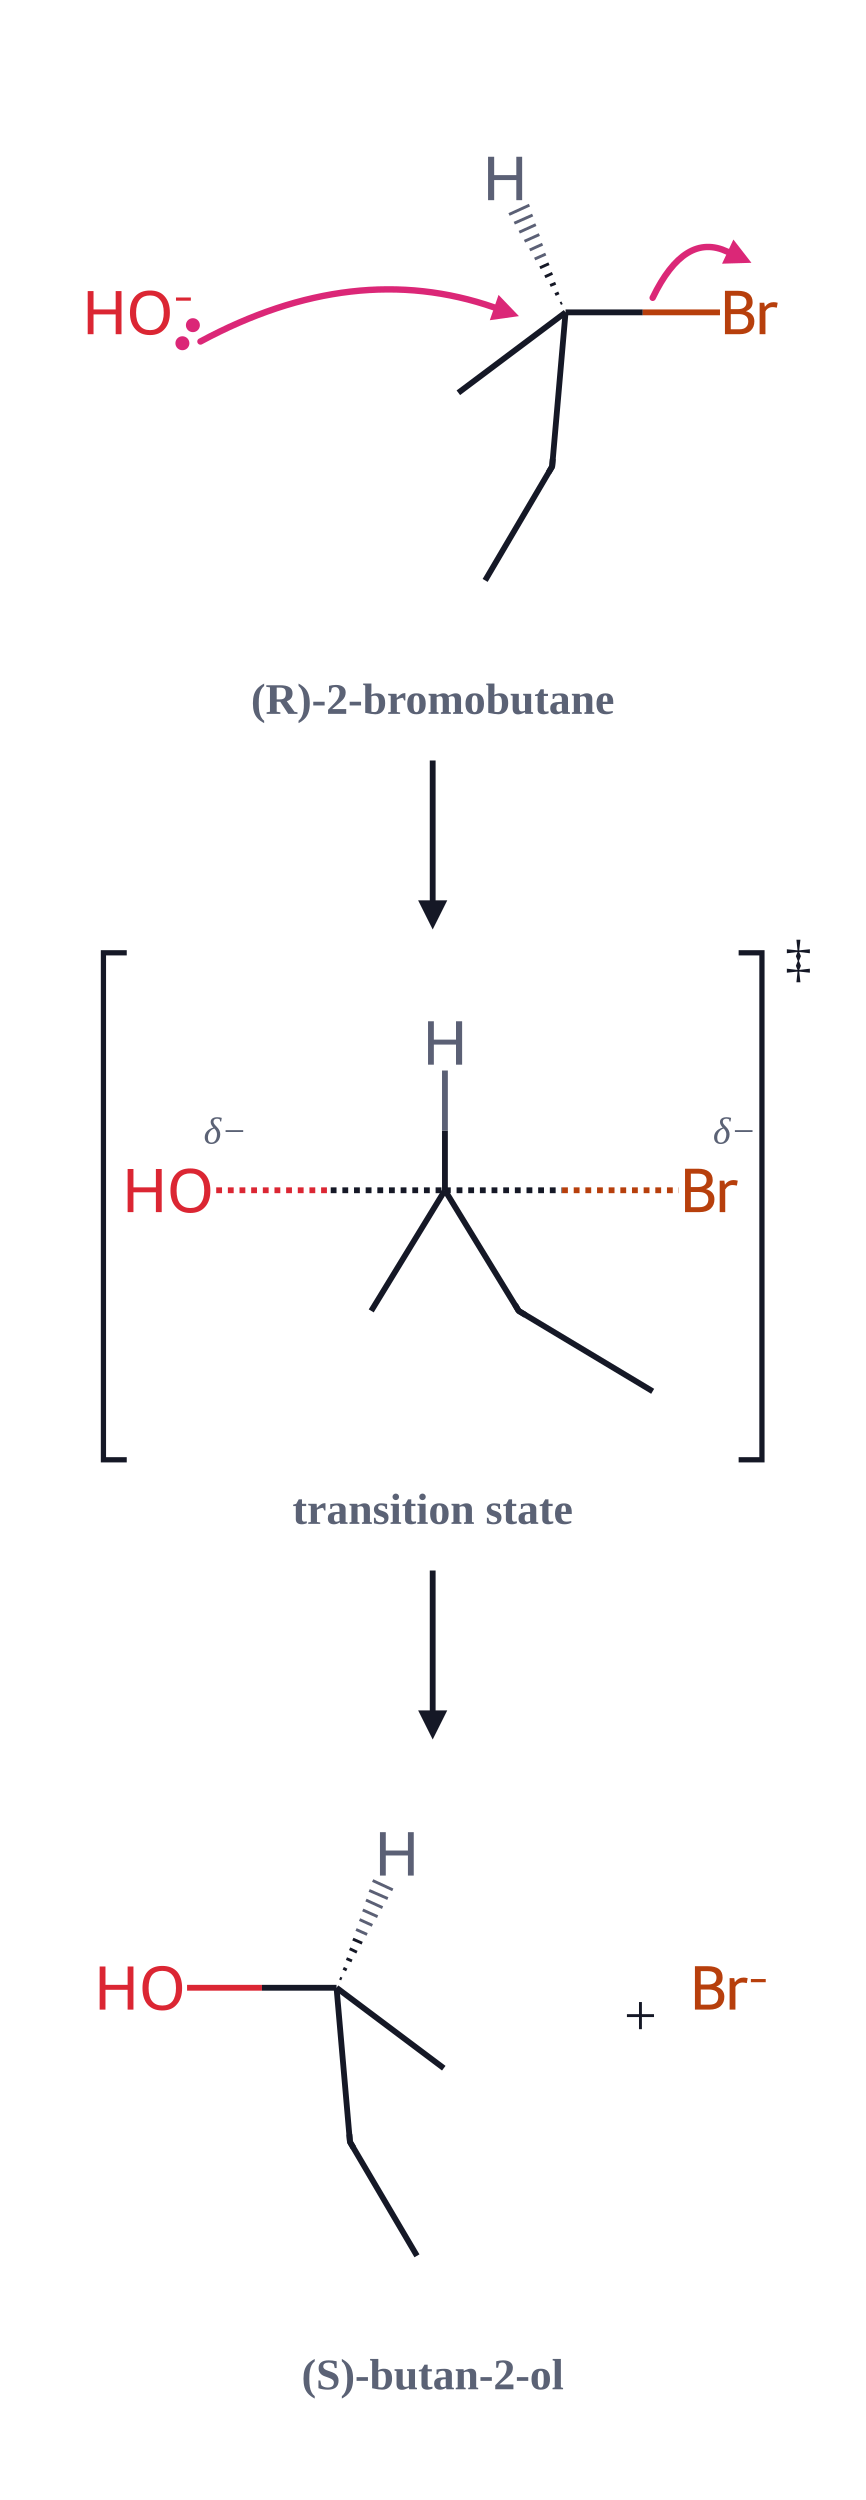
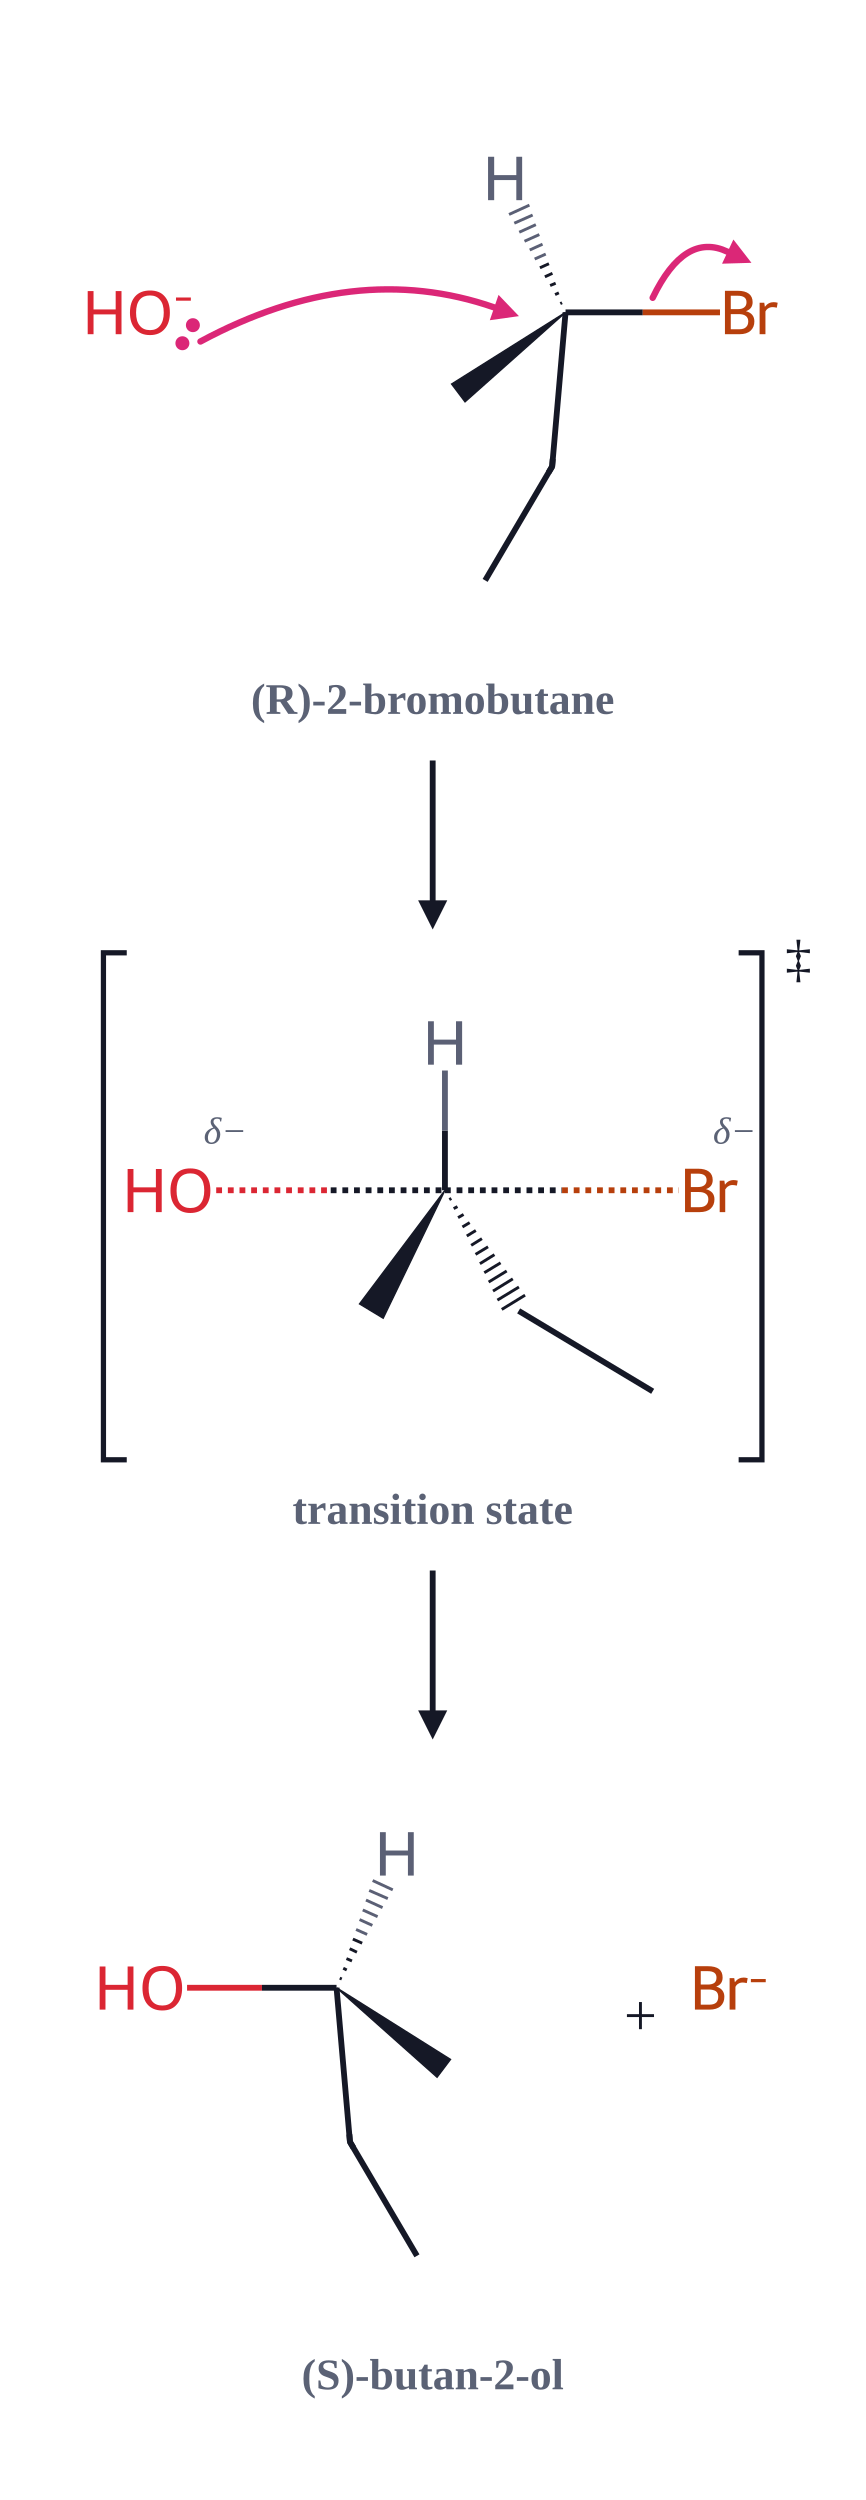
<svg xmlns="http://www.w3.org/2000/svg" viewBox="0 0 297 858" width="297" height="858" role="img" aria-label="SN2 mechanism: hydroxide attacks the carbon of (R)-2-bromobutane from the back, passes through a five-coordinate transition state, and gives (S)-butan-2-ol and bromide." style="color:var(--vx-ink, #151826);font-family:inherit">
  <g transform="translate(20.0 30.0)">
-     <path d="M 137.3,104.8 L 174.1,77.2" style="fill:none;fill-rule:evenodd;stroke:currentColor;stroke-width:2.0px;stroke-linecap:butt;stroke-linejoin:miter;stroke-opacity:1" />
+     <path d="M 174.1,77.2 L 200.6,77.2" style="fill:none;fill-rule:evenodd;stroke:currentColor;stroke-width:2.0px;stroke-linecap:butt;stroke-linejoin:miter;stroke-opacity:1" />
+     <path d="M 200.6,77.2 L 227.1,77.2" style="fill:none;fill-rule:evenodd;stroke:var(--vx-br, #B73F0C);stroke-width:2.0px;stroke-linecap:butt;stroke-linejoin:miter;stroke-opacity:1" />
+     <path d="M 174.1,77.2 L 169.5,130.1" style="fill:none;fill-rule:evenodd;stroke:currentColor;stroke-width:2.0px;stroke-linecap:butt;stroke-linejoin:miter;stroke-opacity:1" />
+     <path d="M 169.5,130.1 L 146.5,169.2" style="fill:none;fill-rule:evenodd;stroke:currentColor;stroke-width:2.0px;stroke-linecap:butt;stroke-linejoin:miter;stroke-opacity:1" />
+     <path d="M 174.1,77.2 L 139.6,107.9 L 135.0,101.8 Z" style="fill:currentColor;fill-rule:evenodd;fill-opacity:1;stroke:currentColor;stroke-width:0.5px;stroke-linecap:butt;stroke-linejoin:miter;stroke-miterlimit:10;stroke-opacity:1;" />
    <path d="M 172.3,74.2 L 172.9,73.9" style="fill:none;fill-rule:evenodd;stroke:currentColor;stroke-width:1.0px;stroke-linecap:butt;stroke-linejoin:miter;stroke-opacity:1" />
    <path d="M 170.5,71.1 L 171.8,70.5" style="fill:none;fill-rule:evenodd;stroke:currentColor;stroke-width:1.0px;stroke-linecap:butt;stroke-linejoin:miter;stroke-opacity:1" />
    <path d="M 168.8,68.0 L 170.7,67.2" style="fill:none;fill-rule:evenodd;stroke:currentColor;stroke-width:1.0px;stroke-linecap:butt;stroke-linejoin:miter;stroke-opacity:1" />
    <path d="M 167.0,65.0 L 169.6,63.8" style="fill:none;fill-rule:evenodd;stroke:currentColor;stroke-width:1.0px;stroke-linecap:butt;stroke-linejoin:miter;stroke-opacity:1" />
    <path d="M 165.3,61.9 L 168.4,60.5" style="fill:none;fill-rule:evenodd;stroke:currentColor;stroke-width:1.0px;stroke-linecap:butt;stroke-linejoin:miter;stroke-opacity:1" />
    <path d="M 163.5,58.9 L 167.3,57.2" style="fill:none;fill-rule:evenodd;stroke:var(--vx-soft, #5B6075);stroke-width:1.0px;stroke-linecap:butt;stroke-linejoin:miter;stroke-opacity:1" />
    <path d="M 161.8,55.8 L 166.2,53.8" style="fill:none;fill-rule:evenodd;stroke:var(--vx-soft, #5B6075);stroke-width:1.0px;stroke-linecap:butt;stroke-linejoin:miter;stroke-opacity:1" />
    <path d="M 160.0,52.8 L 165.1,50.5" style="fill:none;fill-rule:evenodd;stroke:var(--vx-soft, #5B6075);stroke-width:1.0px;stroke-linecap:butt;stroke-linejoin:miter;stroke-opacity:1" />
    <path d="M 158.2,49.7 L 163.9,47.1" style="fill:none;fill-rule:evenodd;stroke:var(--vx-soft, #5B6075);stroke-width:1.0px;stroke-linecap:butt;stroke-linejoin:miter;stroke-opacity:1" />
    <path d="M 156.5,46.6 L 162.8,43.8" style="fill:none;fill-rule:evenodd;stroke:var(--vx-soft, #5B6075);stroke-width:1.0px;stroke-linecap:butt;stroke-linejoin:miter;stroke-opacity:1" />
    <path d="M 154.7,43.6 L 161.7,40.4" style="fill:none;fill-rule:evenodd;stroke:var(--vx-soft, #5B6075);stroke-width:1.0px;stroke-linecap:butt;stroke-linejoin:miter;stroke-opacity:1" />
-     <path d="M 174.1,77.2 L 200.6,77.2" style="fill:none;fill-rule:evenodd;stroke:currentColor;stroke-width:2.0px;stroke-linecap:butt;stroke-linejoin:miter;stroke-opacity:1" />
-     <path d="M 200.6,77.2 L 227.1,77.2" style="fill:none;fill-rule:evenodd;stroke:var(--vx-br, #B73F0C);stroke-width:2.0px;stroke-linecap:butt;stroke-linejoin:miter;stroke-opacity:1" />
-     <path d="M 174.1,77.2 L 169.5,130.1" style="fill:none;fill-rule:evenodd;stroke:currentColor;stroke-width:2.0px;stroke-linecap:butt;stroke-linejoin:miter;stroke-opacity:1" />
-     <path d="M 169.5,130.1 L 146.5,169.2" style="fill:none;fill-rule:evenodd;stroke:currentColor;stroke-width:2.0px;stroke-linecap:butt;stroke-linejoin:miter;stroke-opacity:1" />
    <path d="M 169.7,127.5 L 169.5,130.1 L 168.3,132.1" style="fill:none;stroke:currentColor;stroke-width:2.0px;stroke-linecap:butt;stroke-linejoin:miter;stroke-miterlimit:10;stroke-opacity:1;" />
    <path d="M 10.1 69.9 L 12.1 69.9 L 12.1 76.2 L 19.7 76.2 L 19.7 69.9 L 21.7 69.9 L 21.7 84.7 L 19.7 84.7 L 19.7 77.9 L 12.1 77.9 L 12.1 84.7 L 10.1 84.7 L 10.1 69.9 " fill="var(--vx-o, #DB2633)" />
    <path d="M 24.6 77.3 Q 24.6 73.7, 26.4 71.7 Q 28.2 69.7, 31.5 69.7 Q 34.8 69.7, 36.5 71.7 Q 38.3 73.7, 38.3 77.3 Q 38.3 80.9, 36.5 82.9 Q 34.7 85.0, 31.5 85.0 Q 28.2 85.0, 26.4 82.9 Q 24.6 80.9, 24.6 77.3 M 31.5 83.3 Q 33.7 83.3, 34.9 81.8 Q 36.2 80.2, 36.2 77.3 Q 36.2 74.3, 34.9 72.9 Q 33.7 71.4, 31.5 71.4 Q 29.2 71.4, 28.0 72.8 Q 26.7 74.3, 26.7 77.3 Q 26.7 80.3, 28.0 81.8 Q 29.2 83.3, 31.5 83.3 " fill="var(--vx-o, #DB2633)" />
    <path d="M 40.4 72.1 L 45.5 72.1 L 45.5 73.2 L 40.4 73.2 L 40.4 72.1 " fill="var(--vx-o, #DB2633)" />
    <path d="M 147.5 23.8 L 149.6 23.8 L 149.6 30.1 L 157.2 30.1 L 157.2 23.8 L 159.2 23.8 L 159.2 38.7 L 157.2 38.7 L 157.2 31.8 L 149.6 31.8 L 149.6 38.7 L 147.5 38.7 L 147.5 23.8 " fill="var(--vx-soft, #5B6075)" />
    <path d="M 236.0 76.8 Q 237.5 77.2, 238.2 78.1 Q 238.9 79.0, 238.9 80.3 Q 238.9 82.3, 237.6 83.5 Q 236.3 84.7, 233.8 84.7 L 228.8 84.7 L 228.8 69.8 L 233.2 69.8 Q 235.7 69.8, 237.0 70.8 Q 238.3 71.8, 238.3 73.7 Q 238.3 76.0, 236.0 76.8 M 230.8 71.5 L 230.8 76.1 L 233.2 76.1 Q 234.7 76.1, 235.4 75.5 Q 236.2 74.9, 236.2 73.7 Q 236.2 71.5, 233.2 71.5 L 230.8 71.5 M 233.8 83.0 Q 235.3 83.0, 236.0 82.3 Q 236.8 81.6, 236.8 80.3 Q 236.8 79.0, 235.9 78.4 Q 235.1 77.8, 233.5 77.8 L 230.8 77.8 L 230.8 83.0 L 233.8 83.0 " fill="var(--vx-br, #B73F0C)" />
    <path d="M 242.3 73.9 L 242.5 75.3 Q 243.7 73.7, 245.5 73.7 Q 246.1 73.7, 246.9 73.9 L 246.6 75.6 Q 245.7 75.4, 245.2 75.4 Q 244.3 75.4, 243.7 75.8 Q 243.1 76.1, 242.7 76.9 L 242.7 84.7 L 240.7 84.7 L 240.7 73.9 L 242.3 73.9 " fill="var(--vx-br, #B73F0C)" />
  </g>
  <circle cx="62.6" cy="117.8" r="2.4" fill="var(--vx-e, #db2777)" />
  <circle cx="66.2" cy="111.6" r="2.4" fill="var(--vx-e, #db2777)" />
  <path d="M68.8 117.2 Q121.5 88.8 169.6 105.5" fill="none" stroke="var(--vx-e, #db2777)" stroke-width="2.2" stroke-linecap="round" />
  <path d="M178.1 108.5 L168.1 109.9 L171.1 101.2 Z" fill="var(--vx-e, #db2777)" />
  <path d="M224.0 102.2 Q235.0 79.4 249.7 86.4" fill="none" stroke="var(--vx-e, #db2777)" stroke-width="2.2" stroke-linecap="round" />
  <path d="M257.9 90.2 L247.8 90.5 L251.7 82.2 Z" fill="var(--vx-e, #db2777)" />
  <text x="148.5" y="245.0" font-size="15" font-weight="600" fill="var(--vx-soft, #5b6275)" text-anchor="middle">(R)-2-bromobutane</text>
  <path d="M148.5 261.0 L148.5 310.0" stroke="currentColor" stroke-width="2" />
  <path d="M148.5 319.0 l-5 -10 l10 0 Z" fill="currentColor" />
  <g transform="translate(33.5 327.0)">
-     <path d="M 93.9,122.9 L 119.2,81.5" style="fill:none;fill-rule:evenodd;stroke:currentColor;stroke-width:2.0px;stroke-linecap:butt;stroke-linejoin:miter;stroke-opacity:1" />
    <path d="M 119.2,81.5 L 119.2,61.0" style="fill:none;fill-rule:evenodd;stroke:currentColor;stroke-width:2.0px;stroke-linecap:butt;stroke-linejoin:miter;stroke-opacity:1" />
    <path d="M 119.2,61.0 L 119.2,40.4" style="fill:none;fill-rule:evenodd;stroke:var(--vx-soft, #5B6075);stroke-width:2.0px;stroke-linecap:butt;stroke-linejoin:miter;stroke-opacity:1" />
-     <path d="M 119.2,81.5 L 144.5,122.9" style="fill:none;fill-rule:evenodd;stroke:currentColor;stroke-width:2.0px;stroke-linecap:butt;stroke-linejoin:miter;stroke-opacity:1" />
    <path d="M 144.5,122.9 L 190.5,150.5" style="fill:none;fill-rule:evenodd;stroke:currentColor;stroke-width:2.0px;stroke-linecap:butt;stroke-linejoin:miter;stroke-opacity:1" />
    <path d="M 40.7,81.5 L 80.0,81.5" style="fill:none;fill-rule:evenodd;stroke:var(--vx-o, #DB2633);stroke-width:2.0px;stroke-linecap:butt;stroke-linejoin:miter;stroke-opacity:1;stroke-dasharray:2,2" />
    <path d="M 80.0,81.5 L 119.2,81.5" style="fill:none;fill-rule:evenodd;stroke:currentColor;stroke-width:2.0px;stroke-linecap:butt;stroke-linejoin:miter;stroke-opacity:1;stroke-dasharray:2,2" />
    <path d="M 119.2,81.5 L 159.4,81.5" style="fill:none;fill-rule:evenodd;stroke:currentColor;stroke-width:2.0px;stroke-linecap:butt;stroke-linejoin:miter;stroke-opacity:1;stroke-dasharray:2,2" />
    <path d="M 159.4,81.5 L 199.5,81.5" style="fill:none;fill-rule:evenodd;stroke:var(--vx-br, #B73F0C);stroke-width:2.0px;stroke-linecap:butt;stroke-linejoin:miter;stroke-opacity:1;stroke-dasharray:2,2" />
-     <path d="M 143.3,120.8 L 144.5,122.9 L 146.8,124.3" style="fill:none;stroke:currentColor;stroke-width:2.0px;stroke-linecap:butt;stroke-linejoin:miter;stroke-miterlimit:10;stroke-opacity:1;" />
+     <path d="M 119.2,81.5 L 98.0,125.4 L 89.9,120.5 Z" style="fill:currentColor;fill-rule:evenodd;fill-opacity:1;stroke:currentColor;stroke-width:0.5px;stroke-linecap:butt;stroke-linejoin:miter;stroke-miterlimit:10;stroke-opacity:1;" />
+     <path d="M 120.7,84.7 L 121.4,84.3" style="fill:none;fill-rule:evenodd;stroke:currentColor;stroke-width:1.0px;stroke-linecap:butt;stroke-linejoin:miter;stroke-opacity:1" />
+     <path d="M 122.2,87.8 L 123.5,87.1" style="fill:none;fill-rule:evenodd;stroke:currentColor;stroke-width:1.0px;stroke-linecap:butt;stroke-linejoin:miter;stroke-opacity:1" />
+     <path d="M 123.7,90.9 L 125.6,89.8" style="fill:none;fill-rule:evenodd;stroke:currentColor;stroke-width:1.0px;stroke-linecap:butt;stroke-linejoin:miter;stroke-opacity:1" />
+     <path d="M 125.2,94.1 L 127.7,92.6" style="fill:none;fill-rule:evenodd;stroke:currentColor;stroke-width:1.0px;stroke-linecap:butt;stroke-linejoin:miter;stroke-opacity:1" />
+     <path d="M 126.7,97.2 L 129.8,95.3" style="fill:none;fill-rule:evenodd;stroke:currentColor;stroke-width:1.0px;stroke-linecap:butt;stroke-linejoin:miter;stroke-opacity:1" />
+     <path d="M 128.2,100.4 L 131.9,98.1" style="fill:none;fill-rule:evenodd;stroke:currentColor;stroke-width:1.0px;stroke-linecap:butt;stroke-linejoin:miter;stroke-opacity:1" />
+     <path d="M 129.7,103.5 L 134.0,100.9" style="fill:none;fill-rule:evenodd;stroke:currentColor;stroke-width:1.0px;stroke-linecap:butt;stroke-linejoin:miter;stroke-opacity:1" />
+     <path d="M 131.2,106.7 L 136.2,103.6" style="fill:none;fill-rule:evenodd;stroke:currentColor;stroke-width:1.0px;stroke-linecap:butt;stroke-linejoin:miter;stroke-opacity:1" />
+     <path d="M 132.7,109.8 L 138.3,106.4" style="fill:none;fill-rule:evenodd;stroke:currentColor;stroke-width:1.0px;stroke-linecap:butt;stroke-linejoin:miter;stroke-opacity:1" />
+     <path d="M 134.2,113.0 L 140.4,109.2" style="fill:none;fill-rule:evenodd;stroke:currentColor;stroke-width:1.0px;stroke-linecap:butt;stroke-linejoin:miter;stroke-opacity:1" />
+     <path d="M 135.7,116.1 L 142.5,111.9" style="fill:none;fill-rule:evenodd;stroke:currentColor;stroke-width:1.0px;stroke-linecap:butt;stroke-linejoin:miter;stroke-opacity:1" />
+     <path d="M 137.2,119.2 L 144.6,114.7" style="fill:none;fill-rule:evenodd;stroke:currentColor;stroke-width:1.0px;stroke-linecap:butt;stroke-linejoin:miter;stroke-opacity:1" />
+     <path d="M 138.7,122.4 L 146.7,117.5" style="fill:none;fill-rule:evenodd;stroke:currentColor;stroke-width:1.0px;stroke-linecap:butt;stroke-linejoin:miter;stroke-opacity:1" />
    <path d="M 10.3 74.2 L 12.3 74.2 L 12.3 80.5 L 20.0 80.5 L 20.0 74.2 L 22.0 74.2 L 22.0 89.0 L 20.0 89.0 L 20.0 82.2 L 12.3 82.2 L 12.3 89.0 L 10.3 89.0 L 10.3 74.2 " fill="var(--vx-o, #DB2633)" />
    <path d="M 25.0 81.6 Q 25.0 78.0, 26.8 76.0 Q 28.5 74.0, 31.8 74.0 Q 35.1 74.0, 36.9 76.0 Q 38.7 78.0, 38.7 81.6 Q 38.7 85.2, 36.9 87.2 Q 35.1 89.3, 31.8 89.3 Q 28.6 89.3, 26.8 87.2 Q 25.0 85.2, 25.0 81.6 M 31.8 87.6 Q 34.1 87.6, 35.3 86.1 Q 36.6 84.5, 36.6 81.6 Q 36.6 78.6, 35.3 77.2 Q 34.1 75.7, 31.8 75.7 Q 29.6 75.7, 28.3 77.1 Q 27.1 78.6, 27.1 81.6 Q 27.1 84.6, 28.3 86.1 Q 29.6 87.6, 31.8 87.6 " fill="var(--vx-o, #DB2633)" />
    <path d="M 113.4 23.5 L 115.4 23.5 L 115.4 29.8 L 123.0 29.8 L 123.0 23.5 L 125.1 23.5 L 125.1 38.4 L 123.0 38.4 L 123.0 31.5 L 115.4 31.5 L 115.4 38.4 L 113.4 38.4 L 113.4 23.5 " fill="var(--vx-soft, #5B6075)" />
    <path d="M 208.8 81.1 Q 210.2 81.5, 211.0 82.4 Q 211.7 83.3, 211.7 84.6 Q 211.7 86.6, 210.4 87.8 Q 209.1 89.0, 206.6 89.0 L 201.6 89.0 L 201.6 74.1 L 206.0 74.1 Q 208.5 74.1, 209.8 75.1 Q 211.1 76.1, 211.1 78.0 Q 211.1 80.3, 208.8 81.1 M 203.6 75.8 L 203.6 80.4 L 206.0 80.4 Q 207.4 80.4, 208.2 79.8 Q 209.0 79.2, 209.0 78.0 Q 209.0 75.8, 206.0 75.8 L 203.6 75.8 M 206.6 87.3 Q 208.0 87.3, 208.8 86.6 Q 209.6 85.9, 209.6 84.6 Q 209.6 83.3, 208.7 82.7 Q 207.9 82.1, 206.3 82.1 L 203.6 82.1 L 203.6 87.3 L 206.6 87.3 " fill="var(--vx-br, #B73F0C)" />
    <path d="M 215.1 78.2 L 215.3 79.6 Q 216.4 78.0, 218.3 78.0 Q 218.9 78.0, 219.7 78.2 L 219.4 79.9 Q 218.4 79.7, 217.9 79.7 Q 217.1 79.7, 216.5 80.1 Q 215.9 80.4, 215.4 81.2 L 215.4 89.0 L 213.5 89.0 L 213.5 78.2 L 215.1 78.2 " fill="var(--vx-br, #B73F0C)" />
  </g>
  <text x="77.3" y="392.5" font-size="13" font-style="italic" fill="var(--vx-soft, #5b6275)" text-anchor="middle">δ−</text>
  <text x="252.1" y="392.5" font-size="13" font-style="italic" fill="var(--vx-soft, #5b6275)" text-anchor="middle">δ−</text>
  <path d="M43.5 327.0 h-8 v174.0 h8 M253.5 327.0 h8 v174.0 h-8" fill="none" stroke="currentColor" stroke-width="1.8" />
  <text x="269.5" y="335.0" font-size="18" fill="currentColor">‡</text>
  <text x="148.5" y="523.0" font-size="15" font-weight="600" fill="var(--vx-soft, #5b6275)" text-anchor="middle">transition state</text>
  <path d="M148.5 539.0 L148.5 588.0" stroke="currentColor" stroke-width="2" />
  <path d="M148.5 597.0 l-5 -10 l10 0 Z" fill="currentColor" />
  <g transform="translate(22.0 605.0)">
    <path d="M 42.2,77.2 L 67.9,77.2" style="fill:none;fill-rule:evenodd;stroke:var(--vx-o, #DB2633);stroke-width:2.0px;stroke-linecap:butt;stroke-linejoin:miter;stroke-opacity:1" />
    <path d="M 67.9,77.2 L 93.5,77.2" style="fill:none;fill-rule:evenodd;stroke:currentColor;stroke-width:2.0px;stroke-linecap:butt;stroke-linejoin:miter;stroke-opacity:1" />
+     <path d="M 93.5,77.2 L 98.1,130.1" style="fill:none;fill-rule:evenodd;stroke:currentColor;stroke-width:2.0px;stroke-linecap:butt;stroke-linejoin:miter;stroke-opacity:1" />
+     <path d="M 98.1,130.1 L 121.1,169.2" style="fill:none;fill-rule:evenodd;stroke:currentColor;stroke-width:2.0px;stroke-linecap:butt;stroke-linejoin:miter;stroke-opacity:1" />
+     <path d="M 93.5,77.2 L 132.6,101.8 L 128.0,107.9 Z" style="fill:currentColor;fill-rule:evenodd;fill-opacity:1;stroke:currentColor;stroke-width:0.5px;stroke-linecap:butt;stroke-linejoin:miter;stroke-miterlimit:10;stroke-opacity:1;" />
    <path d="M 94.6,73.9 L 95.3,74.2" style="fill:none;fill-rule:evenodd;stroke:currentColor;stroke-width:1.0px;stroke-linecap:butt;stroke-linejoin:miter;stroke-opacity:1" />
    <path d="M 95.8,70.5 L 97.0,71.1" style="fill:none;fill-rule:evenodd;stroke:currentColor;stroke-width:1.0px;stroke-linecap:butt;stroke-linejoin:miter;stroke-opacity:1" />
    <path d="M 96.9,67.2 L 98.8,68.0" style="fill:none;fill-rule:evenodd;stroke:currentColor;stroke-width:1.0px;stroke-linecap:butt;stroke-linejoin:miter;stroke-opacity:1" />
    <path d="M 98.0,63.8 L 100.5,65.0" style="fill:none;fill-rule:evenodd;stroke:currentColor;stroke-width:1.0px;stroke-linecap:butt;stroke-linejoin:miter;stroke-opacity:1" />
    <path d="M 99.1,60.5 L 102.3,61.9" style="fill:none;fill-rule:evenodd;stroke:currentColor;stroke-width:1.0px;stroke-linecap:butt;stroke-linejoin:miter;stroke-opacity:1" />
    <path d="M 100.2,57.2 L 104.0,58.9" style="fill:none;fill-rule:evenodd;stroke:var(--vx-soft, #5B6075);stroke-width:1.0px;stroke-linecap:butt;stroke-linejoin:miter;stroke-opacity:1" />
    <path d="M 101.4,53.8 L 105.8,55.8" style="fill:none;fill-rule:evenodd;stroke:var(--vx-soft, #5B6075);stroke-width:1.0px;stroke-linecap:butt;stroke-linejoin:miter;stroke-opacity:1" />
    <path d="M 102.5,50.5 L 107.6,52.8" style="fill:none;fill-rule:evenodd;stroke:var(--vx-soft, #5B6075);stroke-width:1.0px;stroke-linecap:butt;stroke-linejoin:miter;stroke-opacity:1" />
    <path d="M 103.6,47.1 L 109.3,49.7" style="fill:none;fill-rule:evenodd;stroke:var(--vx-soft, #5B6075);stroke-width:1.0px;stroke-linecap:butt;stroke-linejoin:miter;stroke-opacity:1" />
    <path d="M 104.7,43.8 L 111.1,46.6" style="fill:none;fill-rule:evenodd;stroke:var(--vx-soft, #5B6075);stroke-width:1.0px;stroke-linecap:butt;stroke-linejoin:miter;stroke-opacity:1" />
    <path d="M 105.9,40.4 L 112.8,43.6" style="fill:none;fill-rule:evenodd;stroke:var(--vx-soft, #5B6075);stroke-width:1.0px;stroke-linecap:butt;stroke-linejoin:miter;stroke-opacity:1" />
-     <path d="M 93.5,77.2 L 130.3,104.8" style="fill:none;fill-rule:evenodd;stroke:currentColor;stroke-width:2.0px;stroke-linecap:butt;stroke-linejoin:miter;stroke-opacity:1" />
-     <path d="M 93.5,77.2 L 98.1,130.1" style="fill:none;fill-rule:evenodd;stroke:currentColor;stroke-width:2.0px;stroke-linecap:butt;stroke-linejoin:miter;stroke-opacity:1" />
-     <path d="M 98.1,130.1 L 121.1,169.2" style="fill:none;fill-rule:evenodd;stroke:currentColor;stroke-width:2.0px;stroke-linecap:butt;stroke-linejoin:miter;stroke-opacity:1" />
    <path d="M 97.9,127.5 L 98.1,130.1 L 99.3,132.1" style="fill:none;stroke:currentColor;stroke-width:2.0px;stroke-linecap:butt;stroke-linejoin:miter;stroke-miterlimit:10;stroke-opacity:1;" />
    <path d="M 12.2 69.9 L 14.2 69.9 L 14.2 76.2 L 21.8 76.2 L 21.8 69.9 L 23.8 69.9 L 23.8 84.7 L 21.8 84.7 L 21.8 77.9 L 14.2 77.9 L 14.2 84.7 L 12.2 84.7 L 12.2 69.9 " fill="var(--vx-o, #DB2633)" />
    <path d="M 26.9 77.3 Q 26.9 73.7, 28.6 71.7 Q 30.4 69.7, 33.7 69.7 Q 37.0 69.7, 38.8 71.7 Q 40.5 73.7, 40.5 77.3 Q 40.5 80.9, 38.7 82.9 Q 37.0 85.0, 33.7 85.0 Q 30.4 85.0, 28.6 82.9 Q 26.9 80.9, 26.9 77.3 M 33.7 83.3 Q 36.0 83.3, 37.2 81.8 Q 38.4 80.2, 38.4 77.3 Q 38.4 74.3, 37.2 72.9 Q 36.0 71.4, 33.7 71.4 Q 31.4 71.4, 30.2 72.8 Q 29.0 74.3, 29.0 77.3 Q 29.0 80.3, 30.2 81.8 Q 31.4 83.3, 33.7 83.3 " fill="var(--vx-o, #DB2633)" />
    <path d="M 108.4 23.8 L 110.4 23.8 L 110.4 30.1 L 118.0 30.1 L 118.0 23.8 L 120.0 23.8 L 120.0 38.7 L 118.0 38.7 L 118.0 31.8 L 110.4 31.8 L 110.4 38.7 L 108.4 38.7 L 108.4 23.8 " fill="var(--vx-soft, #5B6075)" />
    <path d="M 223.8 76.8 Q 225.2 77.2, 225.9 78.1 Q 226.6 79.0, 226.6 80.3 Q 226.6 82.3, 225.3 83.5 Q 224.0 84.7, 221.5 84.7 L 216.5 84.7 L 216.5 69.8 L 220.9 69.8 Q 223.5 69.8, 224.8 70.8 Q 226.0 71.8, 226.0 73.7 Q 226.0 76.0, 223.8 76.8 M 218.5 71.5 L 218.5 76.1 L 220.9 76.1 Q 222.4 76.1, 223.2 75.5 Q 223.9 74.9, 223.9 73.7 Q 223.9 71.5, 220.9 71.5 L 218.5 71.5 M 221.5 83.0 Q 223.0 83.0, 223.8 82.3 Q 224.5 81.6, 224.5 80.3 Q 224.5 79.0, 223.7 78.4 Q 222.8 77.8, 221.2 77.8 L 218.5 77.8 L 218.5 83.0 L 221.5 83.0 " fill="var(--vx-br, #B73F0C)" />
    <path d="M 230.0 73.9 L 230.2 75.3 Q 231.4 73.7, 233.2 73.7 Q 233.8 73.7, 234.6 73.9 L 234.3 75.6 Q 233.4 75.4, 232.9 75.4 Q 232.0 75.4, 231.4 75.8 Q 230.8 76.1, 230.4 76.9 L 230.4 84.7 L 228.4 84.7 L 228.4 73.9 L 230.0 73.9 " fill="var(--vx-br, #B73F0C)" />
    <path d="M 235.7 74.2 L 240.8 74.2 L 240.8 75.3 L 235.7 75.3 L 235.7 74.2 " fill="var(--vx-br, #B73F0C)" />
  </g>
  <text x="148.5" y="820.0" font-size="15" font-weight="600" fill="var(--vx-soft, #5b6275)" text-anchor="middle">(S)-butan-2-ol</text>
  <text x="219.8" y="698.4" font-size="20" fill="currentColor" text-anchor="middle">+</text>
</svg>
